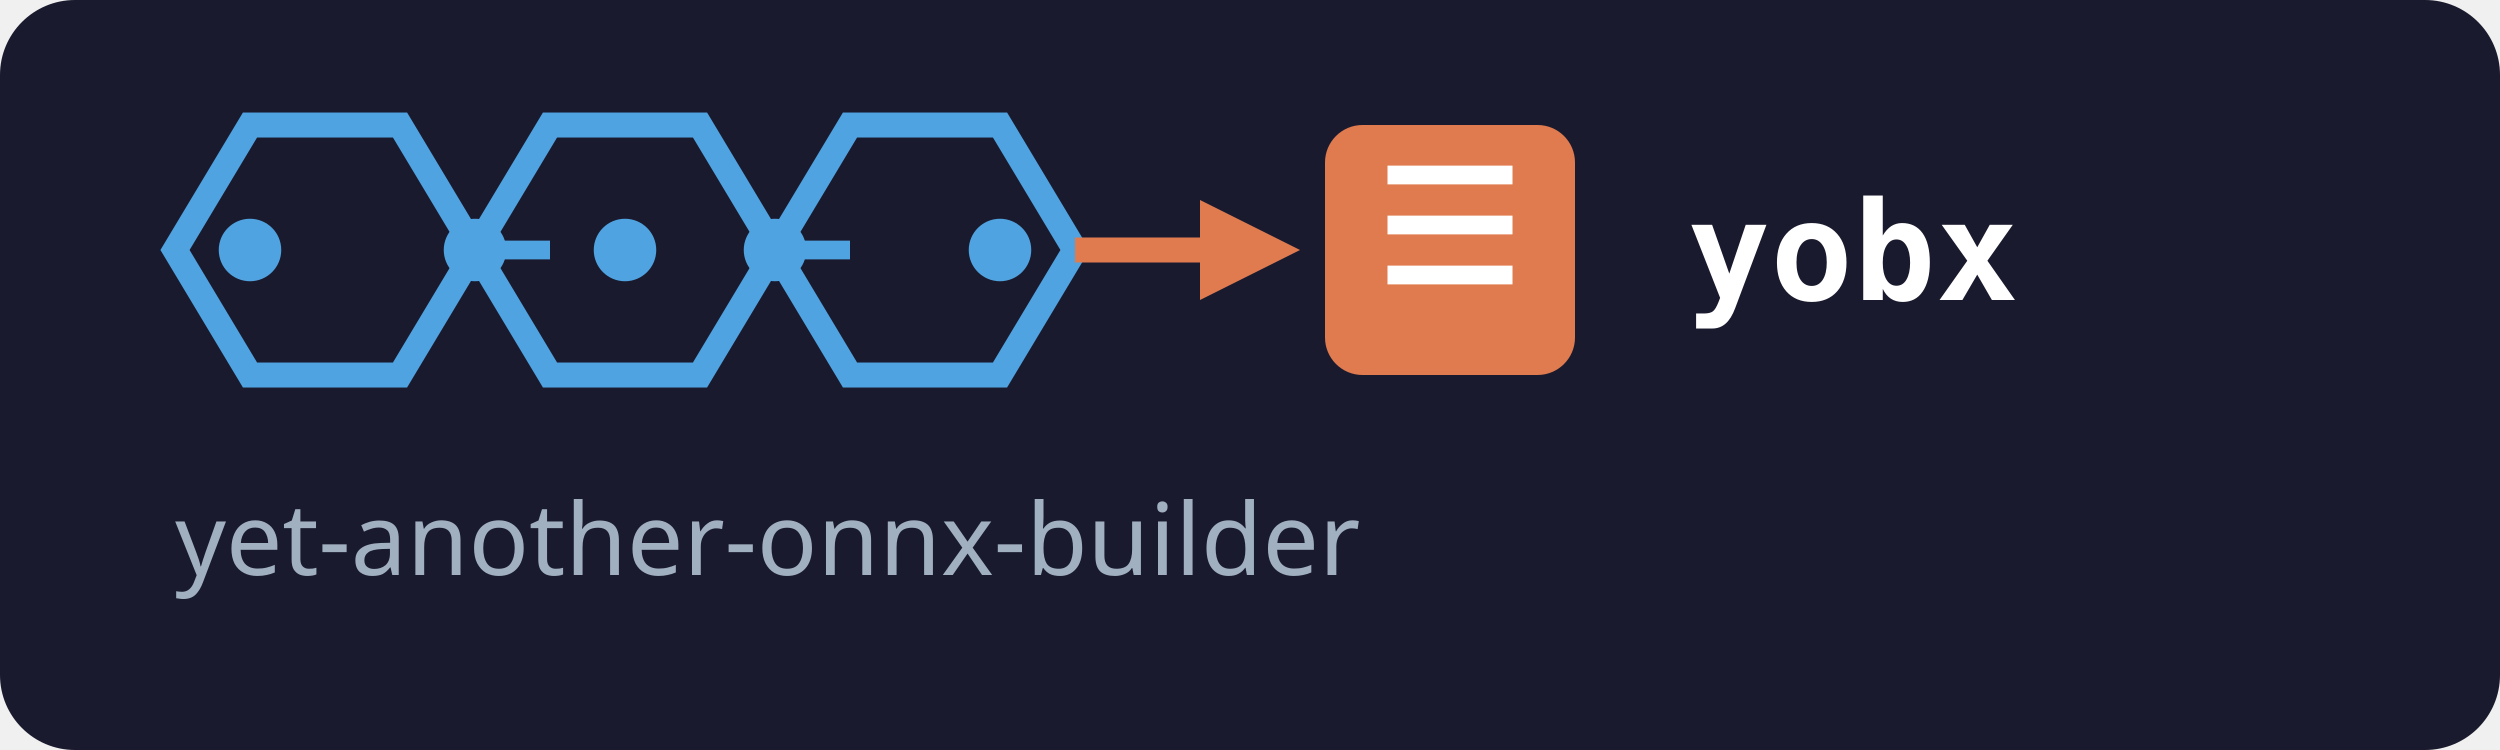
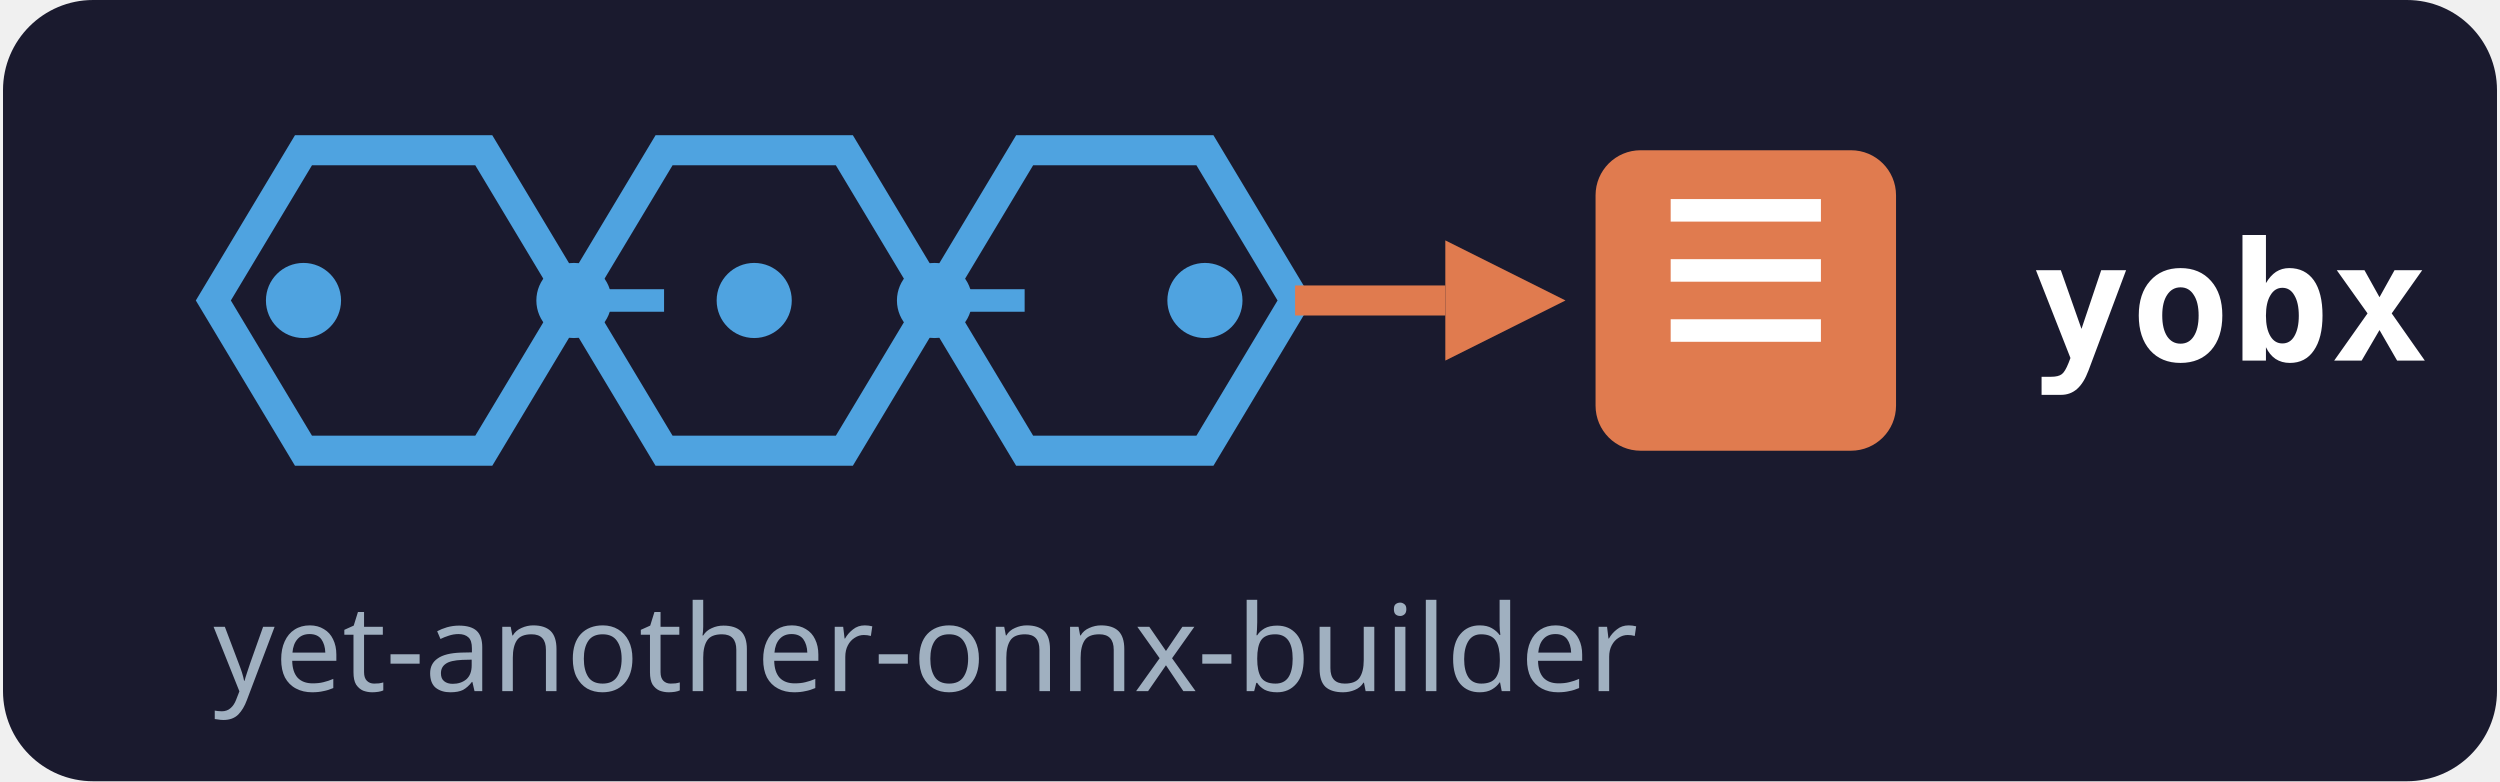
- <svg xmlns="http://www.w3.org/2000/svg" viewBox="0 0 200 60" width="200" height="60">
-   <rect width="200" height="60" rx="6" fill="#1a1a2e" />
+ <svg xmlns="http://www.w3.org/2000/svg" viewBox="0 0 166 52" width="160" height="50">
+   <rect width="166" height="52" rx="6" fill="#1a1a2e" />
  <polygon points="20,10 32,10 38,20 32,30 20,30 14,20" fill="none" stroke="#4fa3e0" stroke-width="2" />
  <polygon points="44,10 56,10 62,20 56,30 44,30 38,20" fill="none" stroke="#4fa3e0" stroke-width="2" />
  <polygon points="68,10 80,10 86,20 80,30 68,30 62,20" fill="none" stroke="#4fa3e0" stroke-width="2" />
  <line x1="38" y1="20" x2="44" y2="20" stroke="#4fa3e0" stroke-width="1.5" />
  <line x1="62" y1="20" x2="68" y2="20" stroke="#4fa3e0" stroke-width="1.5" />
  <circle cx="20" cy="20" r="2.5" fill="#4fa3e0" />
  <circle cx="38" cy="20" r="2.5" fill="#4fa3e0" />
  <circle cx="50" cy="20" r="2.5" fill="#4fa3e0" />
  <circle cx="62" cy="20" r="2.5" fill="#4fa3e0" />
  <circle cx="80" cy="20" r="2.5" fill="#4fa3e0" />
  <line x1="86" y1="20" x2="96" y2="20" stroke="#e07b4f" stroke-width="2" />
  <polygon points="96,16 104,20 96,24" fill="#e07b4f" />
  <rect x="106" y="10" width="20" height="20" rx="3" fill="#e07b4f" />
  <line x1="111" y1="14" x2="121" y2="14" stroke="white" stroke-width="1.5" />
  <line x1="111" y1="18" x2="121" y2="18" stroke="white" stroke-width="1.5" />
  <line x1="111" y1="22" x2="121" y2="22" stroke="white" stroke-width="1.5" />
  <text x="135" y="24" font-family="monospace" font-size="11" fill="#ffffff" font-weight="bold">yobx</text>
  <text x="14" y="46" font-family="sans-serif" font-size="8" fill="#a0b0c0">yet-another-onnx-builder</text>
</svg>
